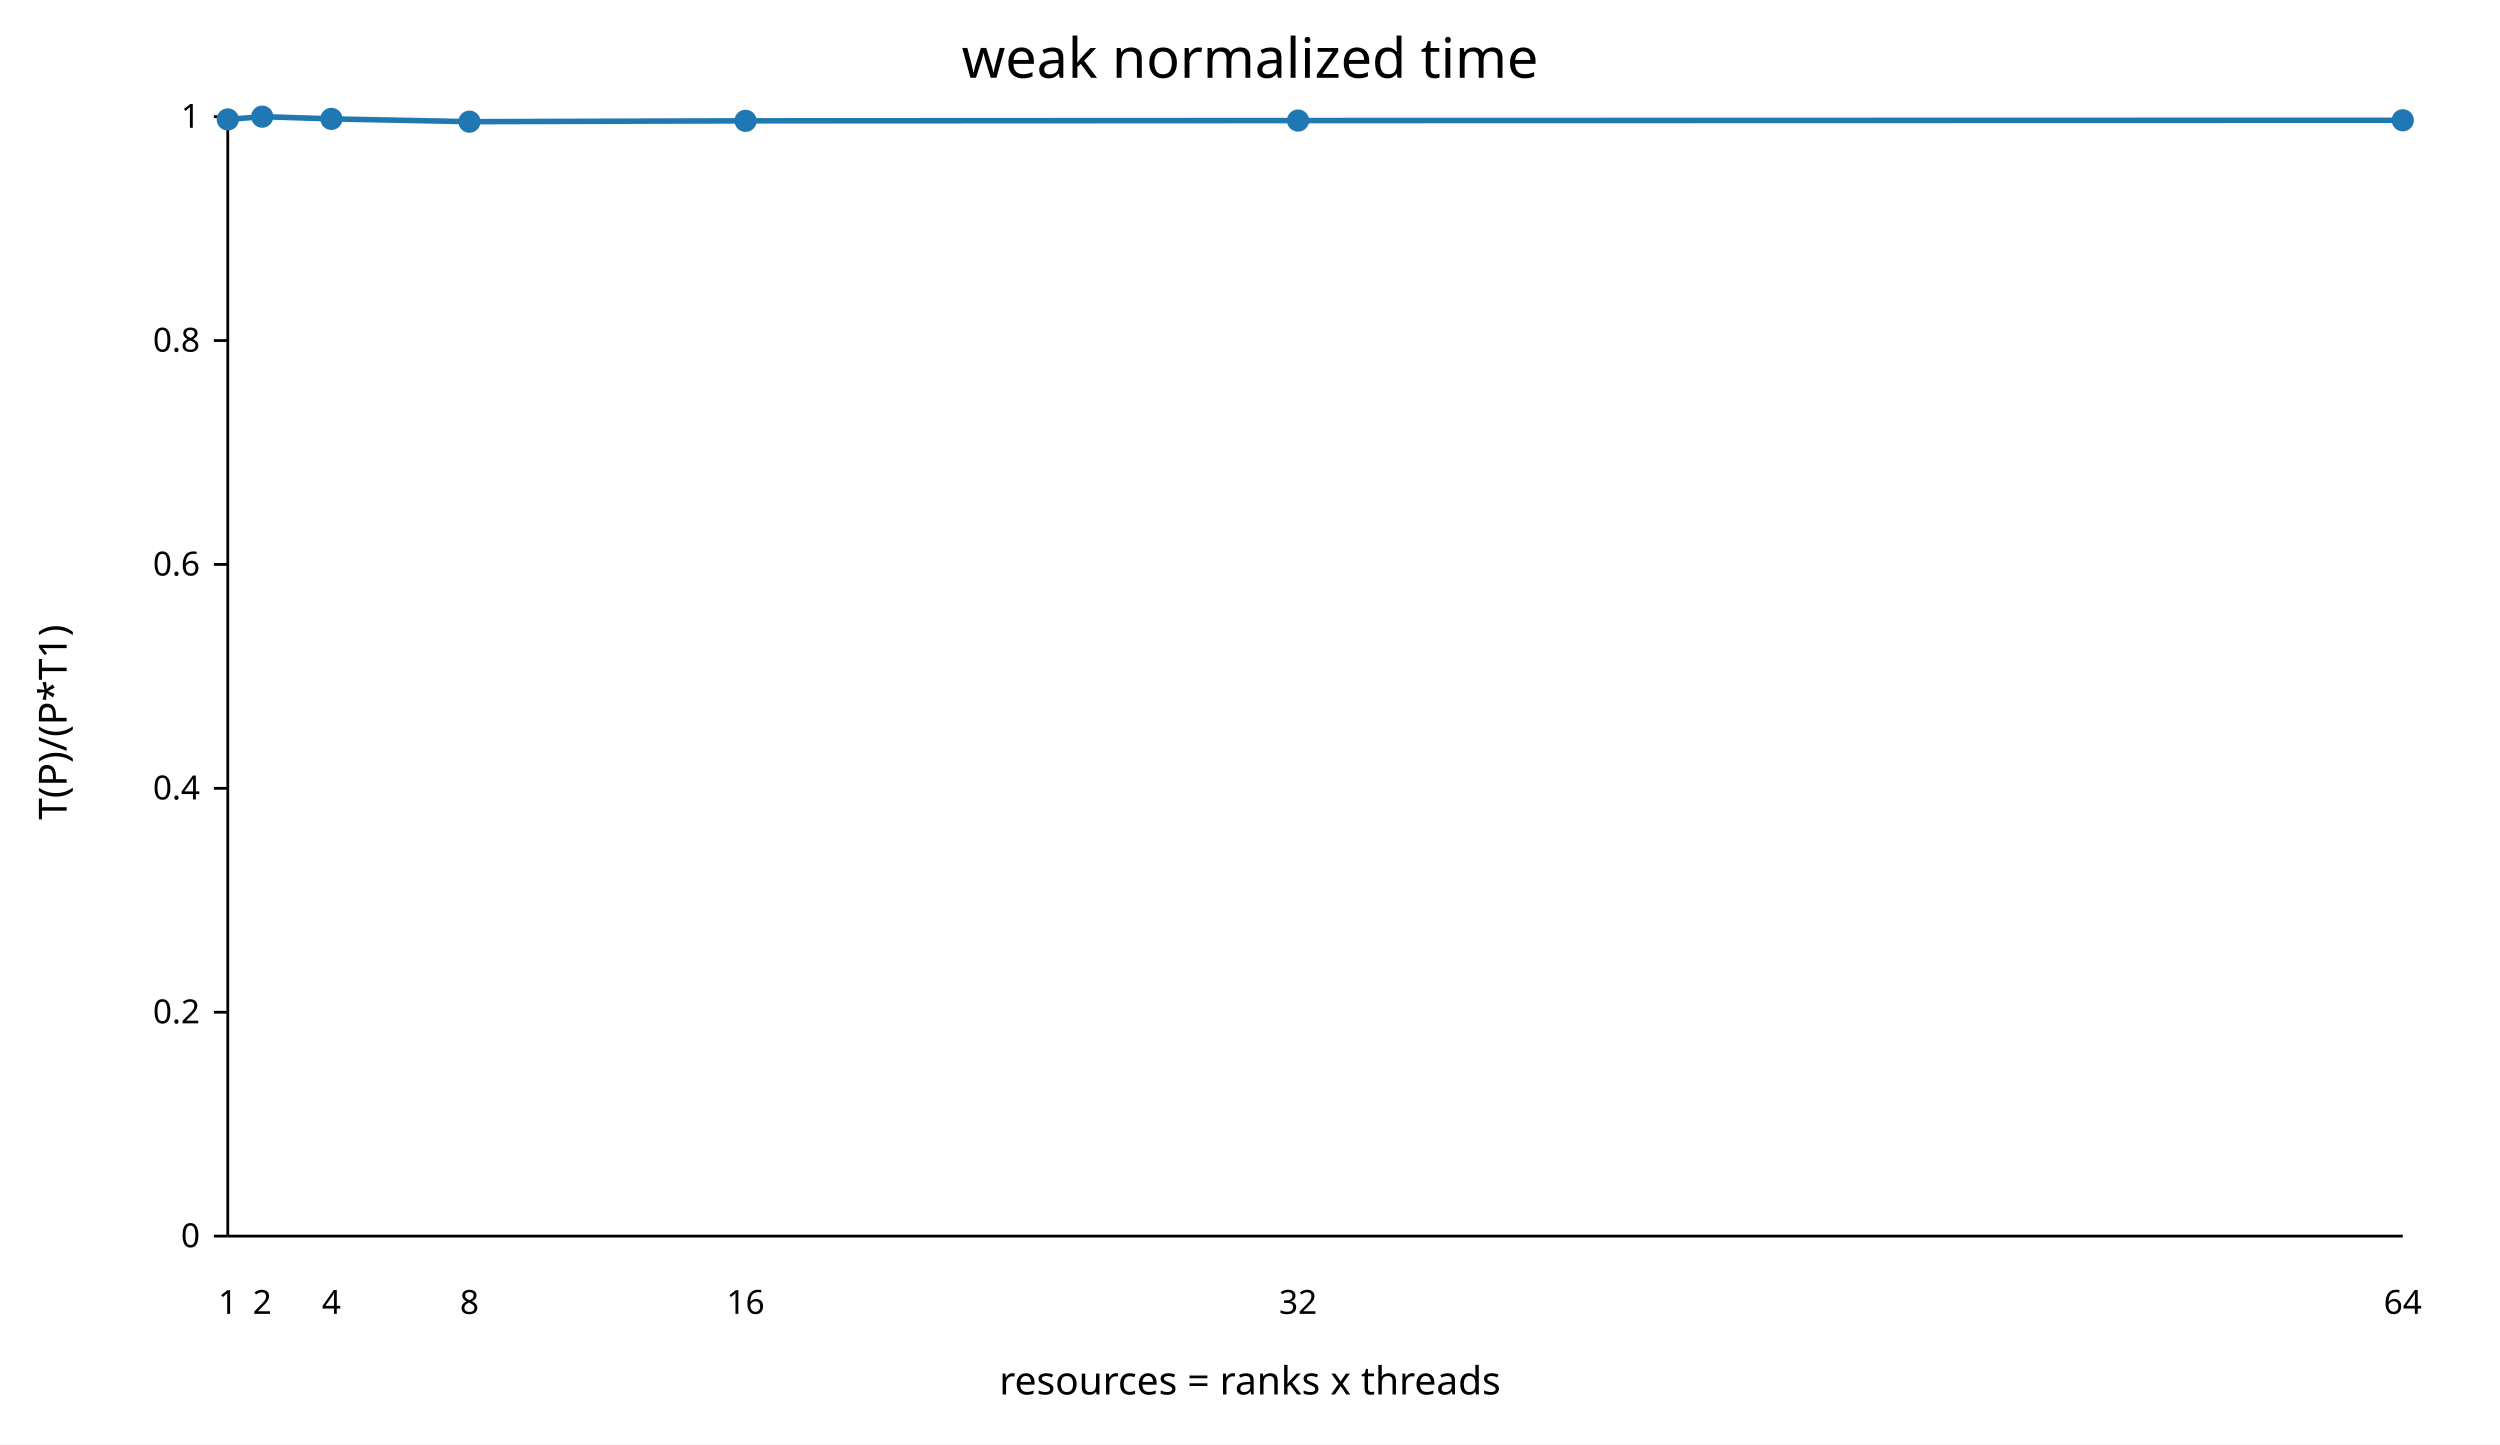
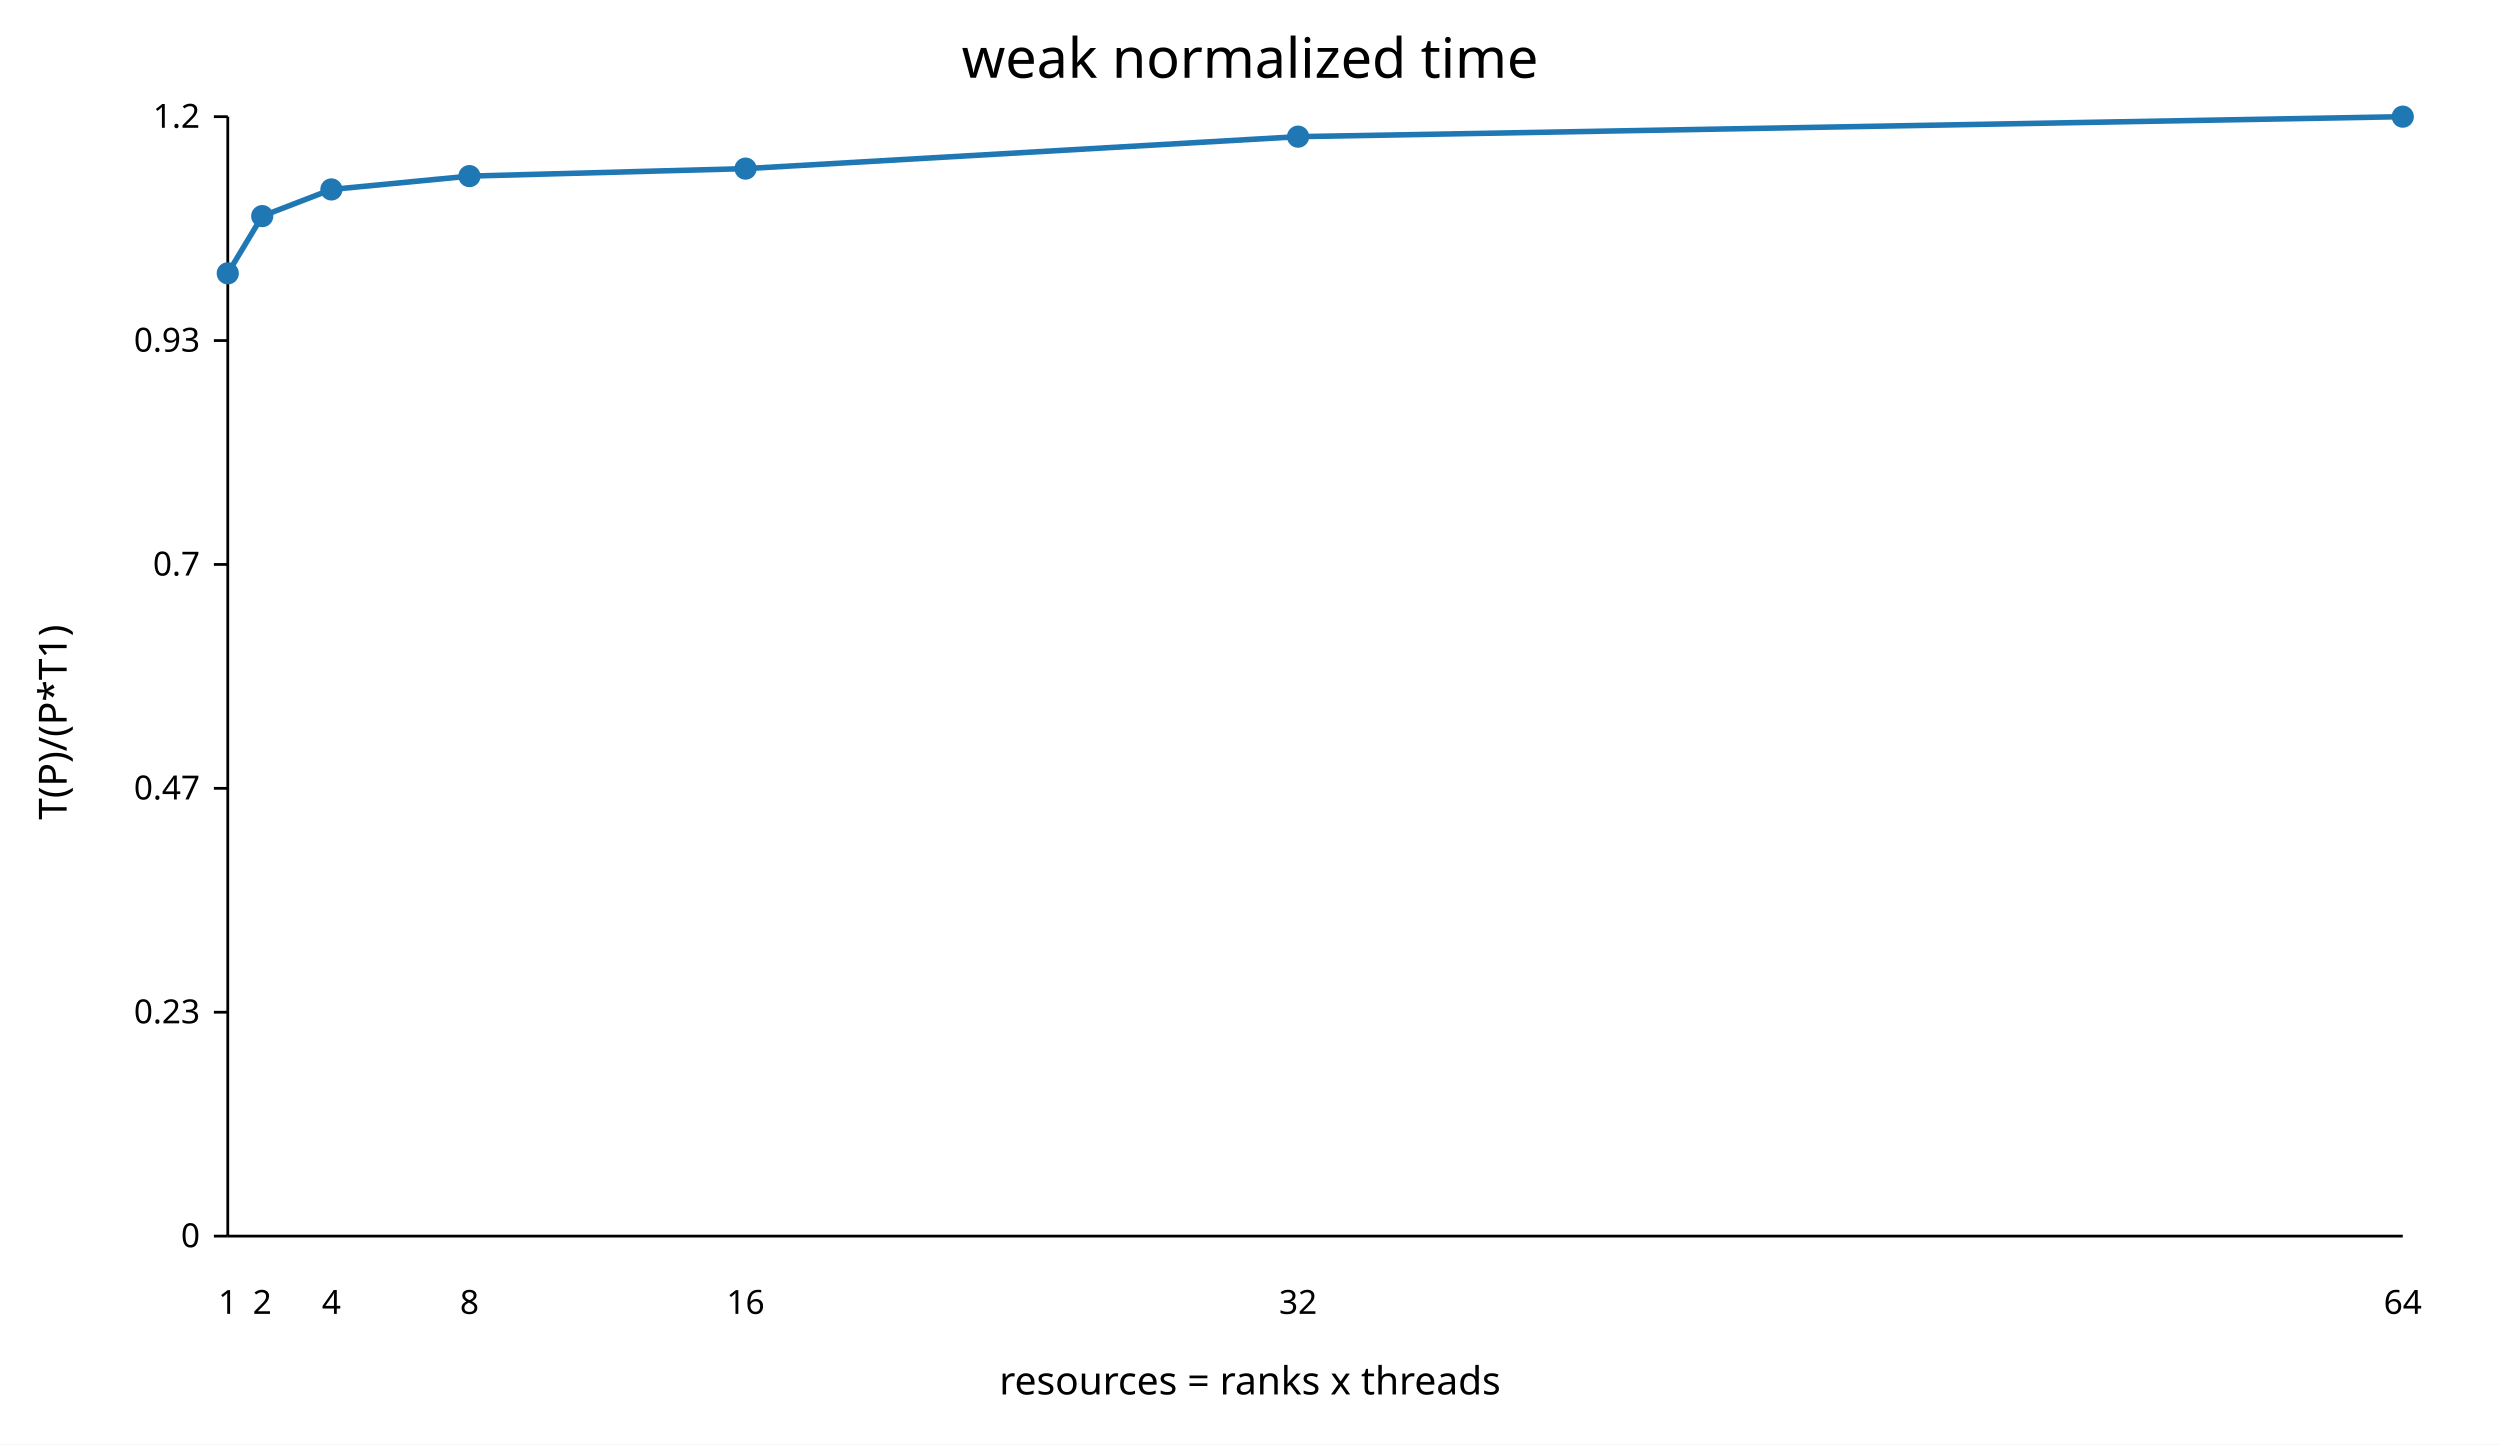
<svg xmlns="http://www.w3.org/2000/svg" width="900" height="520" viewBox="0 0 900 520">
  <rect width="100%" height="100%" fill="white" />
  <text x="450.0" y="28" text-anchor="middle" font-family="sans-serif" font-size="20">weak normalized time</text>
  <line x1="82" y1="445" x2="865" y2="445" stroke="black" />
  <line x1="82" y1="42" x2="82" y2="445" stroke="black" />
  <text x="450.0" y="502" text-anchor="middle" font-family="sans-serif" font-size="14">resources = ranks x threads</text>
  <text transform="translate(24,260.0) rotate(-90)" text-anchor="middle" font-family="sans-serif" font-size="14">T(P)/(P*T1)</text>
  <text x="82.0" y="473" text-anchor="middle" font-family="sans-serif" font-size="12">1</text>
  <text x="94.4" y="473" text-anchor="middle" font-family="sans-serif" font-size="12">2</text>
  <text x="119.3" y="473" text-anchor="middle" font-family="sans-serif" font-size="12">4</text>
  <text x="169.0" y="473" text-anchor="middle" font-family="sans-serif" font-size="12">8</text>
  <text x="268.4" y="473" text-anchor="middle" font-family="sans-serif" font-size="12">16</text>
  <text x="467.3" y="473" text-anchor="middle" font-family="sans-serif" font-size="12">32</text>
  <text x="865.0" y="473" text-anchor="middle" font-family="sans-serif" font-size="12">64</text>
  <line x1="77" y1="445.0" x2="82" y2="445.0" stroke="black" />
  <text x="72" y="449.0" text-anchor="end" font-family="sans-serif" font-size="12">0</text>
  <line x1="77" y1="364.4" x2="82" y2="364.4" stroke="black" />
-   <text x="72" y="368.4" text-anchor="end" font-family="sans-serif" font-size="12">0.2</text>
+   <text x="72" y="368.4" text-anchor="end" font-family="sans-serif" font-size="12">0.23</text>
  <line x1="77" y1="283.8" x2="82" y2="283.8" stroke="black" />
-   <text x="72" y="287.8" text-anchor="end" font-family="sans-serif" font-size="12">0.4</text>
+   <text x="72" y="287.8" text-anchor="end" font-family="sans-serif" font-size="12">0.47</text>
  <line x1="77" y1="203.2" x2="82" y2="203.2" stroke="black" />
-   <text x="72" y="207.2" text-anchor="end" font-family="sans-serif" font-size="12">0.6</text>
+   <text x="72" y="207.2" text-anchor="end" font-family="sans-serif" font-size="12">0.7</text>
  <line x1="77" y1="122.6" x2="82" y2="122.6" stroke="black" />
-   <text x="72" y="126.6" text-anchor="end" font-family="sans-serif" font-size="12">0.8</text>
+   <text x="72" y="126.6" text-anchor="end" font-family="sans-serif" font-size="12">0.93</text>
  <line x1="77" y1="42.0" x2="82" y2="42.0" stroke="black" />
-   <text x="72" y="46.0" text-anchor="end" font-family="sans-serif" font-size="12">1</text>
-   <polyline points="82.0,43.0 94.4,42.0 119.3,42.8 169.0,43.8 268.4,43.5 467.3,43.4 865.0,43.3" fill="none" stroke="#1f77b4" stroke-width="2" />
-   <circle cx="82.0" cy="43.0" r="4" fill="#1f77b4" />
-   <circle cx="94.4" cy="42.0" r="4" fill="#1f77b4" />
-   <circle cx="119.3" cy="42.8" r="4" fill="#1f77b4" />
-   <circle cx="169.0" cy="43.8" r="4" fill="#1f77b4" />
-   <circle cx="268.4" cy="43.5" r="4" fill="#1f77b4" />
-   <circle cx="467.3" cy="43.4" r="4" fill="#1f77b4" />
-   <circle cx="865.0" cy="43.3" r="4" fill="#1f77b4" />
+   <text x="72" y="46.0" text-anchor="end" font-family="sans-serif" font-size="12">1.2</text>
+   <polyline points="82.0,98.4 94.4,77.8 119.3,68.2 169.0,63.4 268.4,60.7 467.3,49.2 865.0,42.0" fill="none" stroke="#1f77b4" stroke-width="2" />
+   <circle cx="82.0" cy="98.4" r="4" fill="#1f77b4" />
+   <circle cx="94.4" cy="77.8" r="4" fill="#1f77b4" />
+   <circle cx="119.3" cy="68.2" r="4" fill="#1f77b4" />
+   <circle cx="169.0" cy="63.4" r="4" fill="#1f77b4" />
+   <circle cx="268.4" cy="60.7" r="4" fill="#1f77b4" />
+   <circle cx="467.3" cy="49.2" r="4" fill="#1f77b4" />
+   <circle cx="865.0" cy="42.0" r="4" fill="#1f77b4" />
</svg>
